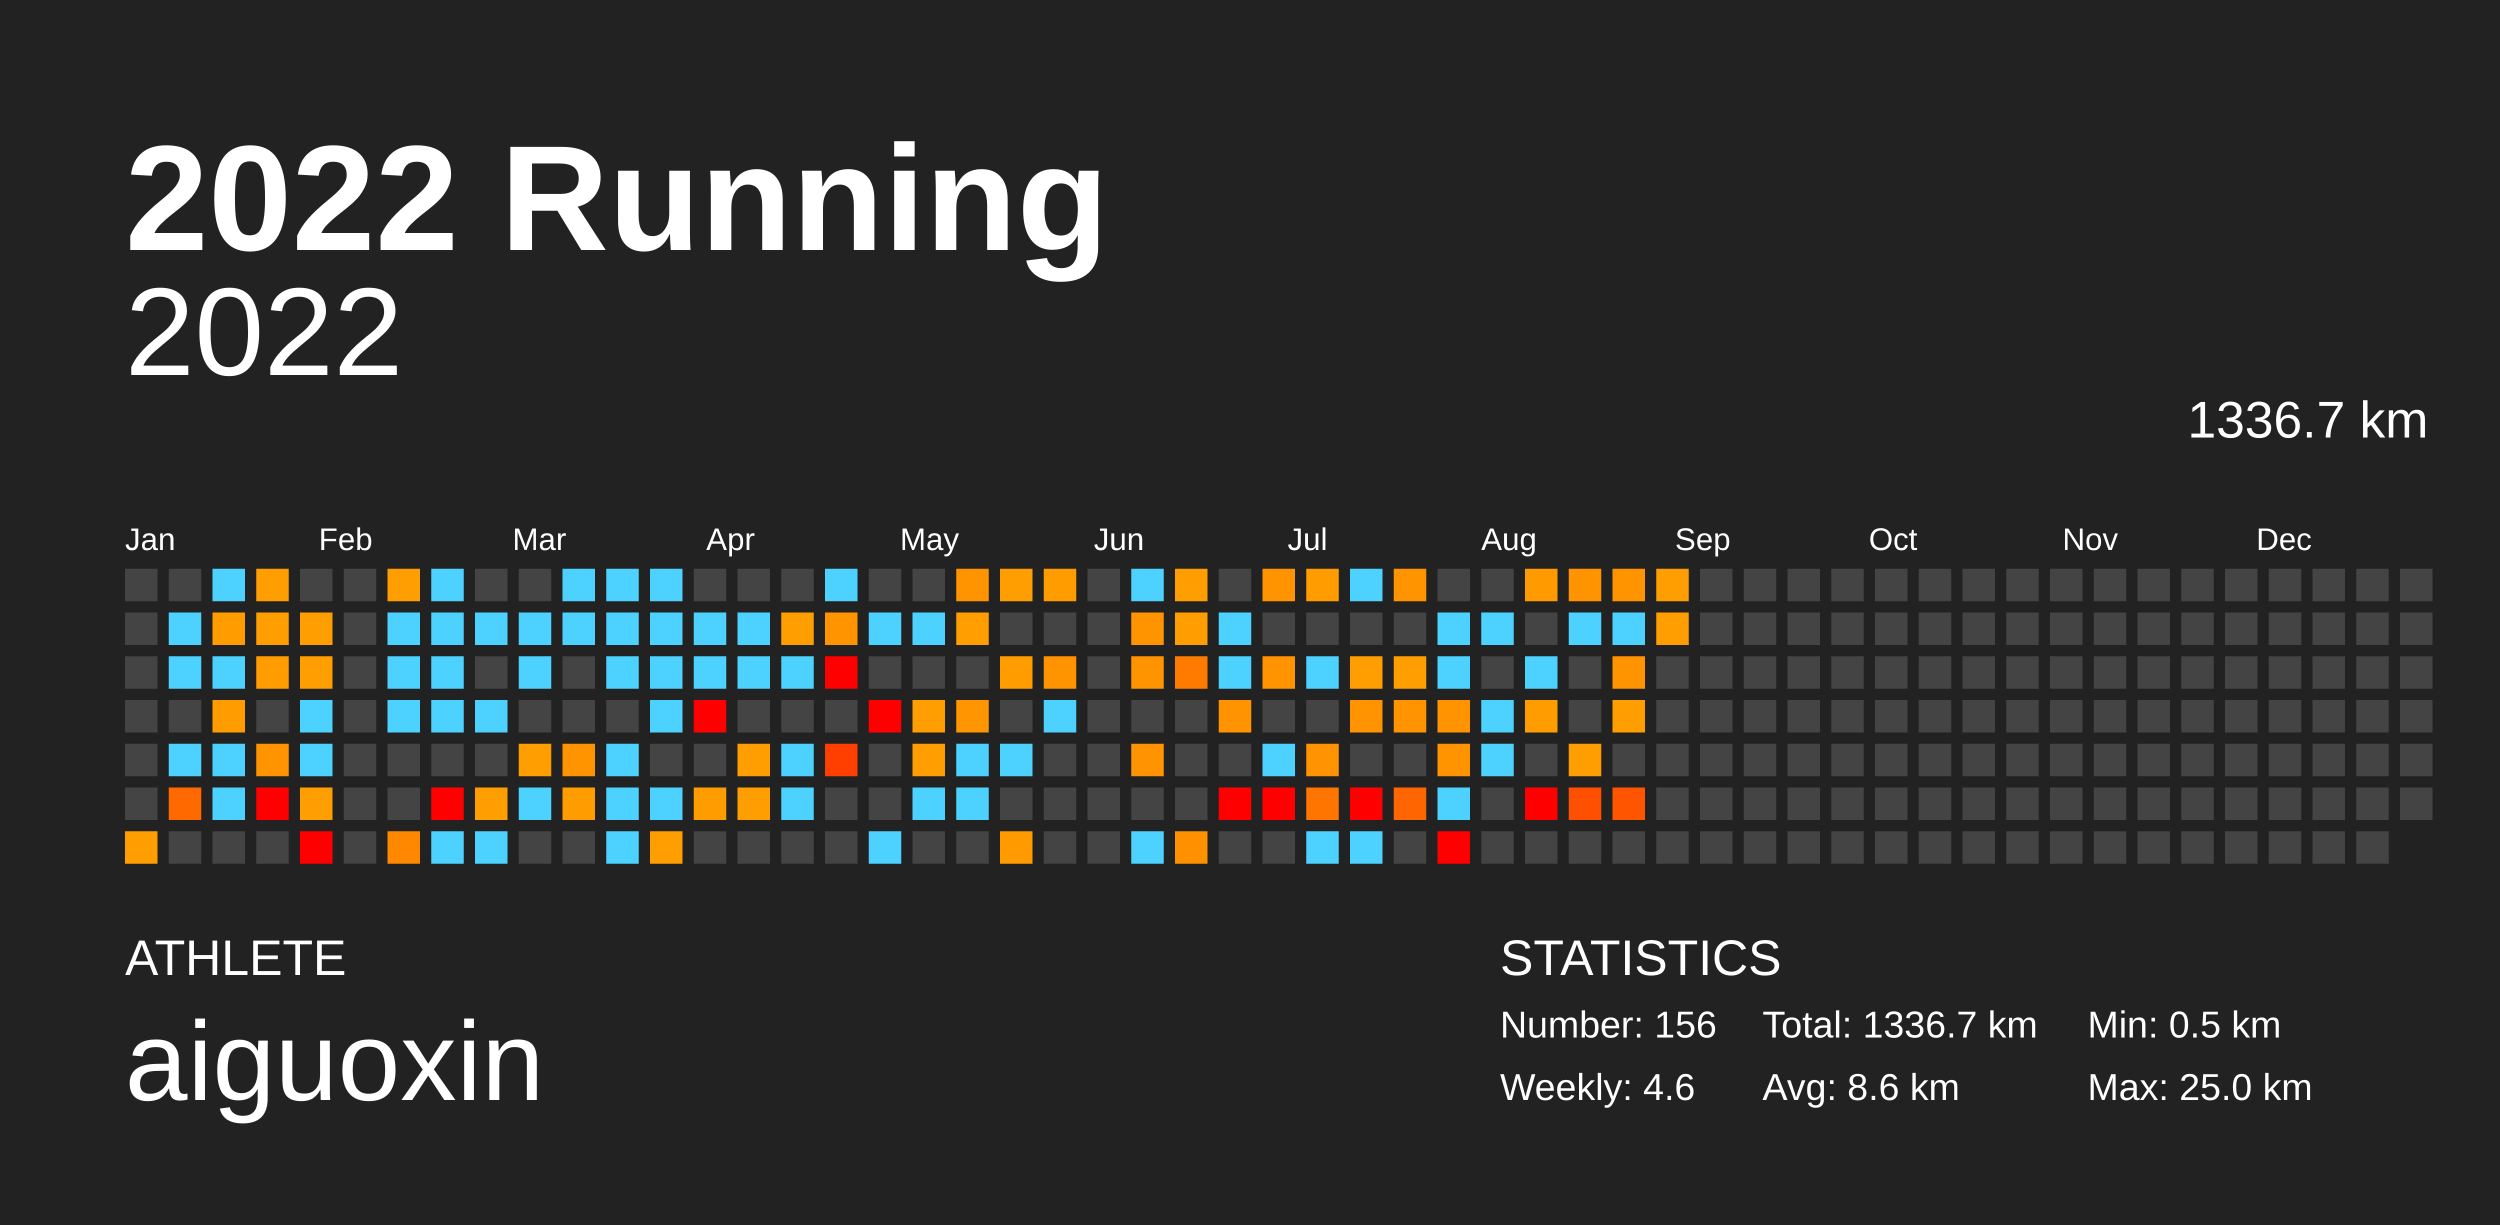
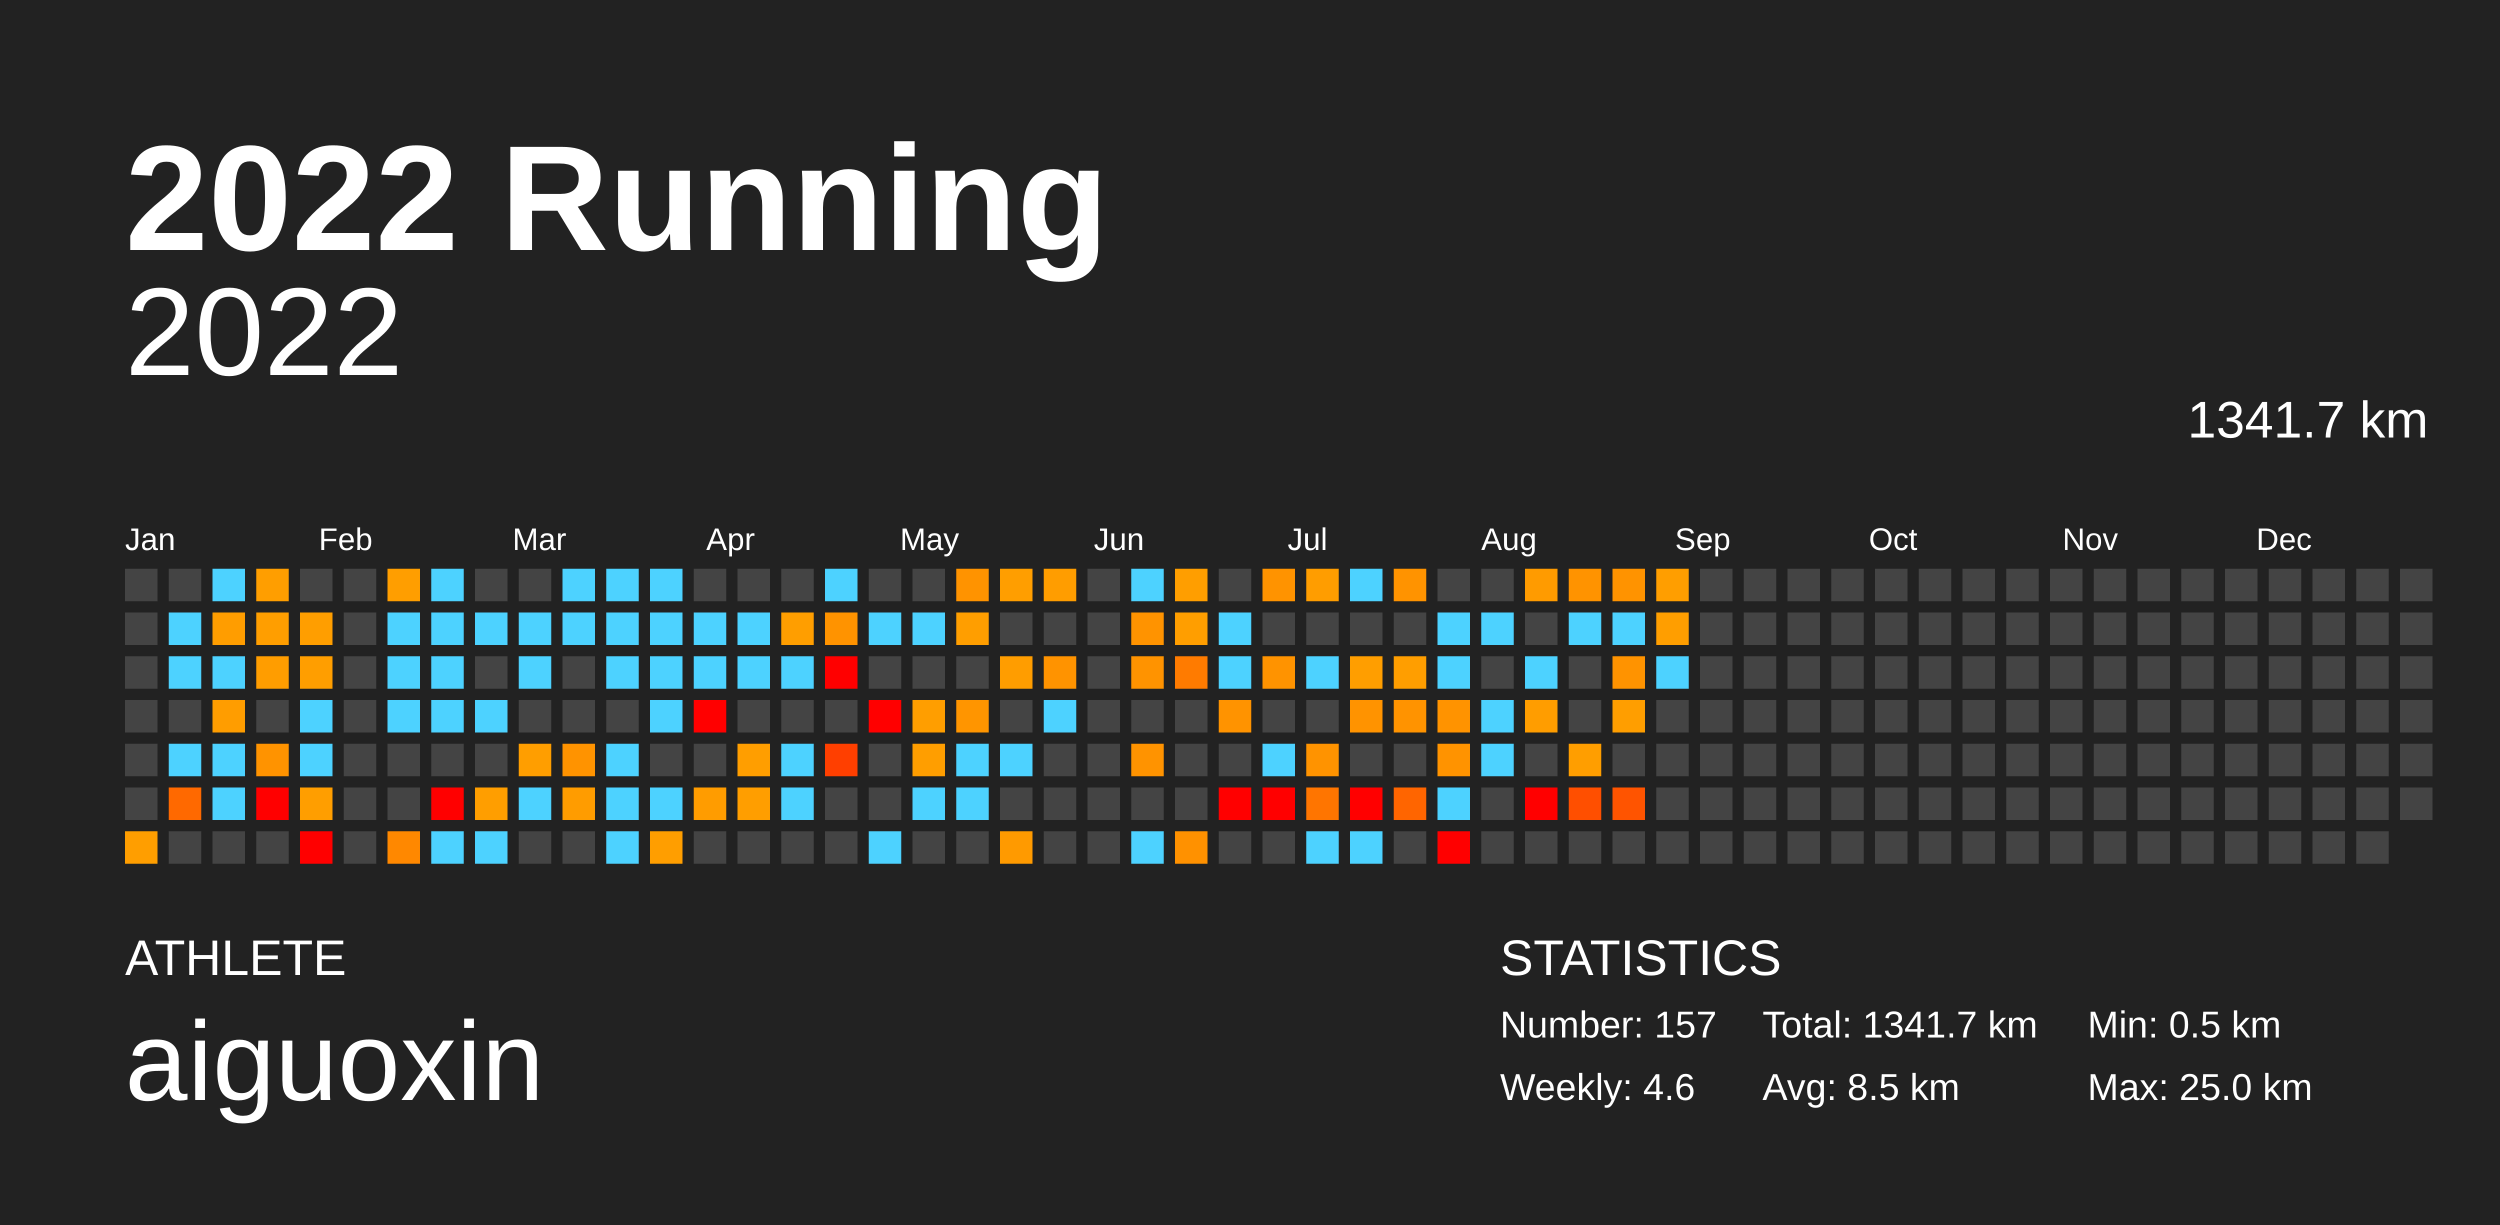
<svg xmlns="http://www.w3.org/2000/svg" baseProfile="full" height="98mm" version="1.1" viewBox="0,0,200,98" width="200mm">
  <defs />
  <rect fill="#222222" height="98" width="200" x="0" y="0" />
  <text fill="#FFFFFF" style="font-size:12px; font-family:Arial; font-weight:bold;" x="10" y="20">2022 Running</text>
  <text fill="#FFFFFF" style="font-size:4px; font-family:Arial" x="10" y="78">ATHLETE</text>
  <text fill="#FFFFFF" style="font-size:9px; font-family:Arial" x="10" y="88">aiguoxin</text>
  <text fill="#FFFFFF" style="font-size:4px; font-family:Arial" x="120" y="78">STATISTICS</text>
-   <text fill="#FFFFFF" style="font-size:3px; font-family:Arial" x="120" y="83">Number: 156</text>
+   <text fill="#FFFFFF" style="font-size:3px; font-family:Arial" x="120" y="83">Number: 157</text>
  <text fill="#FFFFFF" style="font-size:3px; font-family:Arial" x="120" y="88">Weekly: 4.6</text>
-   <text fill="#FFFFFF" style="font-size:3px; font-family:Arial" x="141" y="83">Total: 1336.7 km</text>
-   <text fill="#FFFFFF" style="font-size:3px; font-family:Arial" x="141" y="88">Avg: 8.6 km</text>
+   <text fill="#FFFFFF" style="font-size:3px; font-family:Arial" x="141" y="83">Total: 1341.7 km</text>
+   <text fill="#FFFFFF" style="font-size:3px; font-family:Arial" x="141" y="88">Avg: 8.5 km</text>
  <text fill="#FFFFFF" style="font-size:3px; font-family:Arial" x="167" y="83">Min: 0.5 km</text>
  <text fill="#FFFFFF" style="font-size:3px; font-family:Arial" x="167" y="88">Max: 25.0 km</text>
  <text alignment-baseline="hanging" fill="#FFFFFF" style="font-size:10.0px; font-family:Arial;" x="10" y="30">2022</text>
-   <text alignment-baseline="hanging" fill="#FFFFFF" style="font-size:4.125px; font-family:Arial;" x="175" y="35">1336.7 km</text>
+   <text alignment-baseline="hanging" fill="#FFFFFF" style="font-size:4.125px; font-family:Arial;" x="175" y="35">1341.7 km</text>
  <text fill="#FFFFFF" style="font-size:2.5px; font-family:Arial" x="10.0" y="44">Jan</text>
  <text fill="#FFFFFF" style="font-size:2.5px; font-family:Arial" x="25.5" y="44">Feb</text>
  <text fill="#FFFFFF" style="font-size:2.5px; font-family:Arial" x="41.0" y="44">Mar</text>
  <text fill="#FFFFFF" style="font-size:2.5px; font-family:Arial" x="56.5" y="44">Apr</text>
  <text fill="#FFFFFF" style="font-size:2.5px; font-family:Arial" x="72.0" y="44">May</text>
  <text fill="#FFFFFF" style="font-size:2.5px; font-family:Arial" x="87.5" y="44">Jun</text>
  <text fill="#FFFFFF" style="font-size:2.5px; font-family:Arial" x="103.0" y="44">Jul</text>
  <text fill="#FFFFFF" style="font-size:2.5px; font-family:Arial" x="118.5" y="44">Aug</text>
  <text fill="#FFFFFF" style="font-size:2.5px; font-family:Arial" x="134.0" y="44">Sep</text>
  <text fill="#FFFFFF" style="font-size:2.5px; font-family:Arial" x="149.5" y="44">Oct</text>
  <text fill="#FFFFFF" style="font-size:2.5px; font-family:Arial" x="165.0" y="44">Nov</text>
  <text fill="#FFFFFF" style="font-size:2.5px; font-family:Arial" x="180.5" y="44">Dec</text>
  <rect fill="#444444" height="2.6" width="2.6" x="10.0" y="45.5" />
  <rect fill="#444444" height="2.6" width="2.6" x="10.0" y="49.0" />
  <rect fill="#444444" height="2.6" width="2.6" x="10.0" y="52.5" />
  <rect fill="#444444" height="2.6" width="2.6" x="10.0" y="56.0" />
  <rect fill="#444444" height="2.6" width="2.6" x="10.0" y="59.5" />
  <rect fill="#444444" height="2.6" width="2.6" x="10.0" y="63.0" />
  <rect fill="#ff9e00" height="2.6" width="2.6" x="10.0" y="66.5" />
  <rect fill="#444444" height="2.6" width="2.6" x="13.5" y="45.5" />
  <rect fill="#4dd2ff" height="2.6" width="2.6" x="13.5" y="49.0" />
  <rect fill="#4dd2ff" height="2.6" width="2.6" x="13.5" y="52.5" />
  <rect fill="#444444" height="2.6" width="2.6" x="13.5" y="56.0" />
  <rect fill="#4dd2ff" height="2.6" width="2.6" x="13.5" y="59.5" />
  <rect fill="#ff6900" height="2.6" width="2.6" x="13.5" y="63.0" />
  <rect fill="#444444" height="2.6" width="2.6" x="13.5" y="66.5" />
  <rect fill="#4dd2ff" height="2.6" width="2.6" x="17.0" y="45.5" />
  <rect fill="#ff9d00" height="2.6" width="2.6" x="17.0" y="49.0" />
  <rect fill="#4dd2ff" height="2.6" width="2.6" x="17.0" y="52.5" />
  <rect fill="#ff9d00" height="2.6" width="2.6" x="17.0" y="56.0" />
  <rect fill="#4dd2ff" height="2.6" width="2.6" x="17.0" y="59.5" />
  <rect fill="#4dd2ff" height="2.6" width="2.6" x="17.0" y="63.0" />
  <rect fill="#444444" height="2.6" width="2.6" x="17.0" y="66.5" />
  <rect fill="#ff9e00" height="2.6" width="2.6" x="20.5" y="45.5" />
  <rect fill="#ff9e00" height="2.6" width="2.6" x="20.5" y="49.0" />
  <rect fill="#ff9d00" height="2.6" width="2.6" x="20.5" y="52.5" />
  <rect fill="#444444" height="2.6" width="2.6" x="20.5" y="56.0" />
  <rect fill="#ff9300" height="2.6" width="2.6" x="20.5" y="59.5" />
  <rect fill="red" height="2.6" width="2.6" x="20.5" y="63.0" />
  <rect fill="#444444" height="2.6" width="2.6" x="20.5" y="66.5" />
  <rect fill="#444444" height="2.6" width="2.6" x="24.0" y="45.5" />
  <rect fill="#ff9e00" height="2.6" width="2.6" x="24.0" y="49.0" />
  <rect fill="#ff9e00" height="2.6" width="2.6" x="24.0" y="52.5" />
  <rect fill="#4dd2ff" height="2.6" width="2.6" x="24.0" y="56.0" />
  <rect fill="#4dd2ff" height="2.6" width="2.6" x="24.0" y="59.5" />
  <rect fill="#ff9e00" height="2.6" width="2.6" x="24.0" y="63.0" />
  <rect fill="red" height="2.6" width="2.6" x="24.0" y="66.5" />
  <rect fill="#444444" height="2.6" width="2.6" x="27.5" y="45.5" />
  <rect fill="#444444" height="2.6" width="2.6" x="27.5" y="49.0" />
  <rect fill="#444444" height="2.6" width="2.6" x="27.5" y="52.5" />
  <rect fill="#444444" height="2.6" width="2.6" x="27.5" y="56.0" />
  <rect fill="#444444" height="2.6" width="2.6" x="27.5" y="59.5" />
  <rect fill="#444444" height="2.6" width="2.6" x="27.5" y="63.0" />
  <rect fill="#444444" height="2.6" width="2.6" x="27.5" y="66.5" />
  <rect fill="#ff9e00" height="2.6" width="2.6" x="31.0" y="45.5" />
  <rect fill="#4dd2ff" height="2.6" width="2.6" x="31.0" y="49.0" />
  <rect fill="#4dd2ff" height="2.6" width="2.6" x="31.0" y="52.5" />
  <rect fill="#4dd2ff" height="2.6" width="2.6" x="31.0" y="56.0" />
  <rect fill="#444444" height="2.6" width="2.6" x="31.0" y="59.5" />
  <rect fill="#444444" height="2.6" width="2.6" x="31.0" y="63.0" />
  <rect fill="#ff8800" height="2.6" width="2.6" x="31.0" y="66.5" />
  <rect fill="#4dd2ff" height="2.6" width="2.6" x="34.5" y="45.5" />
  <rect fill="#4dd2ff" height="2.6" width="2.6" x="34.5" y="49.0" />
  <rect fill="#4dd2ff" height="2.6" width="2.6" x="34.5" y="52.5" />
  <rect fill="#4dd2ff" height="2.6" width="2.6" x="34.5" y="56.0" />
  <rect fill="#444444" height="2.6" width="2.6" x="34.5" y="59.5" />
  <rect fill="red" height="2.6" width="2.6" x="34.5" y="63.0" />
  <rect fill="#4dd2ff" height="2.6" width="2.6" x="34.5" y="66.5" />
  <rect fill="#444444" height="2.6" width="2.6" x="38.0" y="45.5" />
  <rect fill="#4dd2ff" height="2.6" width="2.6" x="38.0" y="49.0" />
  <rect fill="#444444" height="2.6" width="2.6" x="38.0" y="52.5" />
  <rect fill="#4dd2ff" height="2.6" width="2.6" x="38.0" y="56.0" />
  <rect fill="#444444" height="2.6" width="2.6" x="38.0" y="59.5" />
  <rect fill="#ff9e00" height="2.6" width="2.6" x="38.0" y="63.0" />
  <rect fill="#4dd2ff" height="2.6" width="2.6" x="38.0" y="66.5" />
  <rect fill="#444444" height="2.6" width="2.6" x="41.5" y="45.5" />
  <rect fill="#4dd2ff" height="2.6" width="2.6" x="41.5" y="49.0" />
  <rect fill="#4dd2ff" height="2.6" width="2.6" x="41.5" y="52.5" />
  <rect fill="#444444" height="2.6" width="2.6" x="41.5" y="56.0" />
  <rect fill="#ff9e00" height="2.6" width="2.6" x="41.5" y="59.5" />
  <rect fill="#4dd2ff" height="2.6" width="2.6" x="41.5" y="63.0" />
  <rect fill="#444444" height="2.6" width="2.6" x="41.5" y="66.5" />
  <rect fill="#4dd2ff" height="2.6" width="2.6" x="45.0" y="45.5" />
  <rect fill="#4dd2ff" height="2.6" width="2.6" x="45.0" y="49.0" />
  <rect fill="#444444" height="2.6" width="2.6" x="45.0" y="52.5" />
  <rect fill="#444444" height="2.6" width="2.6" x="45.0" y="56.0" />
  <rect fill="#ff9300" height="2.6" width="2.6" x="45.0" y="59.5" />
  <rect fill="#ff9c00" height="2.6" width="2.6" x="45.0" y="63.0" />
  <rect fill="#444444" height="2.6" width="2.6" x="45.0" y="66.5" />
  <rect fill="#4dd2ff" height="2.6" width="2.6" x="48.5" y="45.5" />
  <rect fill="#4dd2ff" height="2.6" width="2.6" x="48.5" y="49.0" />
  <rect fill="#4dd2ff" height="2.6" width="2.6" x="48.5" y="52.5" />
  <rect fill="#444444" height="2.6" width="2.6" x="48.5" y="56.0" />
  <rect fill="#4dd2ff" height="2.6" width="2.6" x="48.5" y="59.5" />
  <rect fill="#4dd2ff" height="2.6" width="2.6" x="48.5" y="63.0" />
  <rect fill="#4dd2ff" height="2.6" width="2.6" x="48.5" y="66.5" />
  <rect fill="#4dd2ff" height="2.6" width="2.6" x="52.0" y="45.5" />
  <rect fill="#4dd2ff" height="2.6" width="2.6" x="52.0" y="49.0" />
  <rect fill="#4dd2ff" height="2.6" width="2.6" x="52.0" y="52.5" />
  <rect fill="#4dd2ff" height="2.6" width="2.6" x="52.0" y="56.0" />
  <rect fill="#444444" height="2.6" width="2.6" x="52.0" y="59.5" />
  <rect fill="#4dd2ff" height="2.6" width="2.6" x="52.0" y="63.0" />
  <rect fill="#ff9e00" height="2.6" width="2.6" x="52.0" y="66.5" />
  <rect fill="#444444" height="2.6" width="2.6" x="55.5" y="45.5" />
  <rect fill="#4dd2ff" height="2.6" width="2.6" x="55.5" y="49.0" />
  <rect fill="#4dd2ff" height="2.6" width="2.6" x="55.5" y="52.5" />
  <rect fill="red" height="2.6" width="2.6" x="55.5" y="56.0" />
  <rect fill="#444444" height="2.6" width="2.6" x="55.5" y="59.5" />
  <rect fill="#ff9c00" height="2.6" width="2.6" x="55.5" y="63.0" />
  <rect fill="#444444" height="2.6" width="2.6" x="55.5" y="66.5" />
  <rect fill="#444444" height="2.6" width="2.6" x="59.0" y="45.5" />
  <rect fill="#4dd2ff" height="2.6" width="2.6" x="59.0" y="49.0" />
  <rect fill="#4dd2ff" height="2.6" width="2.6" x="59.0" y="52.5" />
  <rect fill="#444444" height="2.6" width="2.6" x="59.0" y="56.0" />
  <rect fill="#ff9e00" height="2.6" width="2.6" x="59.0" y="59.5" />
  <rect fill="#ff9e00" height="2.6" width="2.6" x="59.0" y="63.0" />
  <rect fill="#444444" height="2.6" width="2.6" x="59.0" y="66.5" />
  <rect fill="#444444" height="2.6" width="2.6" x="62.5" y="45.5" />
  <rect fill="#ff9e00" height="2.6" width="2.6" x="62.5" y="49.0" />
  <rect fill="#4dd2ff" height="2.6" width="2.6" x="62.5" y="52.5" />
  <rect fill="#444444" height="2.6" width="2.6" x="62.5" y="56.0" />
  <rect fill="#4dd2ff" height="2.6" width="2.6" x="62.5" y="59.5" />
  <rect fill="#4dd2ff" height="2.6" width="2.6" x="62.5" y="63.0" />
  <rect fill="#444444" height="2.6" width="2.6" x="62.5" y="66.5" />
  <rect fill="#4dd2ff" height="2.6" width="2.6" x="66.0" y="45.5" />
  <rect fill="#ff9300" height="2.6" width="2.6" x="66.0" y="49.0" />
  <rect fill="red" height="2.6" width="2.6" x="66.0" y="52.5" />
  <rect fill="#444444" height="2.6" width="2.6" x="66.0" y="56.0" />
  <rect fill="#ff3f00" height="2.6" width="2.6" x="66.0" y="59.5" />
  <rect fill="#444444" height="2.6" width="2.6" x="66.0" y="63.0" />
  <rect fill="#444444" height="2.6" width="2.6" x="66.0" y="66.5" />
  <rect fill="#444444" height="2.6" width="2.6" x="69.5" y="45.5" />
  <rect fill="#4dd2ff" height="2.6" width="2.6" x="69.5" y="49.0" />
  <rect fill="#444444" height="2.6" width="2.6" x="69.5" y="52.5" />
  <rect fill="red" height="2.6" width="2.6" x="69.5" y="56.0" />
  <rect fill="#444444" height="2.6" width="2.6" x="69.5" y="59.5" />
  <rect fill="#444444" height="2.6" width="2.6" x="69.5" y="63.0" />
  <rect fill="#4dd2ff" height="2.6" width="2.6" x="69.5" y="66.5" />
  <rect fill="#444444" height="2.6" width="2.6" x="73.0" y="45.5" />
  <rect fill="#4dd2ff" height="2.6" width="2.6" x="73.0" y="49.0" />
  <rect fill="#444444" height="2.6" width="2.6" x="73.0" y="52.5" />
  <rect fill="#ff9e00" height="2.6" width="2.6" x="73.0" y="56.0" />
  <rect fill="#ff9e00" height="2.6" width="2.6" x="73.0" y="59.5" />
  <rect fill="#4dd2ff" height="2.6" width="2.6" x="73.0" y="63.0" />
  <rect fill="#444444" height="2.6" width="2.6" x="73.0" y="66.5" />
  <rect fill="#ff9300" height="2.6" width="2.6" x="76.5" y="45.5" />
  <rect fill="#ff9e00" height="2.6" width="2.6" x="76.5" y="49.0" />
  <rect fill="#444444" height="2.6" width="2.6" x="76.5" y="52.5" />
  <rect fill="#ff9500" height="2.6" width="2.6" x="76.5" y="56.0" />
  <rect fill="#4dd2ff" height="2.6" width="2.6" x="76.5" y="59.5" />
  <rect fill="#4dd2ff" height="2.6" width="2.6" x="76.5" y="63.0" />
  <rect fill="#444444" height="2.6" width="2.6" x="76.5" y="66.5" />
  <rect fill="#ff9e00" height="2.6" width="2.6" x="80.0" y="45.5" />
  <rect fill="#444444" height="2.6" width="2.6" x="80.0" y="49.0" />
  <rect fill="#ff9d00" height="2.6" width="2.6" x="80.0" y="52.5" />
  <rect fill="#444444" height="2.6" width="2.6" x="80.0" y="56.0" />
  <rect fill="#4dd2ff" height="2.6" width="2.6" x="80.0" y="59.5" />
  <rect fill="#444444" height="2.6" width="2.6" x="80.0" y="63.0" />
  <rect fill="#ff9a00" height="2.6" width="2.6" x="80.0" y="66.5" />
  <rect fill="#ff9d00" height="2.6" width="2.6" x="83.5" y="45.5" />
  <rect fill="#444444" height="2.6" width="2.6" x="83.5" y="49.0" />
  <rect fill="#ff9300" height="2.6" width="2.6" x="83.5" y="52.5" />
  <rect fill="#4dd2ff" height="2.6" width="2.6" x="83.5" y="56.0" />
  <rect fill="#444444" height="2.6" width="2.6" x="83.5" y="59.5" />
  <rect fill="#444444" height="2.6" width="2.6" x="83.5" y="63.0" />
  <rect fill="#444444" height="2.6" width="2.6" x="83.5" y="66.5" />
  <rect fill="#444444" height="2.6" width="2.6" x="87.0" y="45.5" />
  <rect fill="#444444" height="2.6" width="2.6" x="87.0" y="49.0" />
  <rect fill="#444444" height="2.6" width="2.6" x="87.0" y="52.5" />
  <rect fill="#444444" height="2.6" width="2.6" x="87.0" y="56.0" />
  <rect fill="#444444" height="2.6" width="2.6" x="87.0" y="59.5" />
  <rect fill="#444444" height="2.6" width="2.6" x="87.0" y="63.0" />
  <rect fill="#444444" height="2.6" width="2.6" x="87.0" y="66.5" />
  <rect fill="#4dd2ff" height="2.6" width="2.6" x="90.5" y="45.5" />
  <rect fill="#ff9300" height="2.6" width="2.6" x="90.5" y="49.0" />
  <rect fill="#ff9300" height="2.6" width="2.6" x="90.5" y="52.5" />
  <rect fill="#444444" height="2.6" width="2.6" x="90.5" y="56.0" />
  <rect fill="#ff9300" height="2.6" width="2.6" x="90.5" y="59.5" />
  <rect fill="#444444" height="2.6" width="2.6" x="90.5" y="63.0" />
  <rect fill="#4dd2ff" height="2.6" width="2.6" x="90.5" y="66.5" />
  <rect fill="#ff9e00" height="2.6" width="2.6" x="94.0" y="45.5" />
  <rect fill="#ff9e00" height="2.6" width="2.6" x="94.0" y="49.0" />
  <rect fill="#ff7b00" height="2.6" width="2.6" x="94.0" y="52.5" />
  <rect fill="#444444" height="2.6" width="2.6" x="94.0" y="56.0" />
  <rect fill="#444444" height="2.6" width="2.6" x="94.0" y="59.5" />
  <rect fill="#444444" height="2.6" width="2.6" x="94.0" y="63.0" />
  <rect fill="#ff9100" height="2.6" width="2.6" x="94.0" y="66.5" />
  <rect fill="#444444" height="2.6" width="2.6" x="97.5" y="45.5" />
  <rect fill="#4dd2ff" height="2.6" width="2.6" x="97.5" y="49.0" />
  <rect fill="#4dd2ff" height="2.6" width="2.6" x="97.5" y="52.5" />
  <rect fill="#ff9300" height="2.6" width="2.6" x="97.5" y="56.0" />
  <rect fill="#444444" height="2.6" width="2.6" x="97.5" y="59.5" />
  <rect fill="red" height="2.6" width="2.6" x="97.5" y="63.0" />
  <rect fill="#444444" height="2.6" width="2.6" x="97.5" y="66.5" />
  <rect fill="#ff9300" height="2.6" width="2.6" x="101.0" y="45.5" />
  <rect fill="#444444" height="2.6" width="2.6" x="101.0" y="49.0" />
  <rect fill="#ff9300" height="2.6" width="2.6" x="101.0" y="52.5" />
  <rect fill="#444444" height="2.6" width="2.6" x="101.0" y="56.0" />
  <rect fill="#4dd2ff" height="2.6" width="2.6" x="101.0" y="59.5" />
  <rect fill="red" height="2.6" width="2.6" x="101.0" y="63.0" />
  <rect fill="#444444" height="2.6" width="2.6" x="101.0" y="66.5" />
  <rect fill="#ff9d00" height="2.6" width="2.6" x="104.5" y="45.5" />
  <rect fill="#444444" height="2.6" width="2.6" x="104.5" y="49.0" />
  <rect fill="#4dd2ff" height="2.6" width="2.6" x="104.5" y="52.5" />
  <rect fill="#444444" height="2.6" width="2.6" x="104.5" y="56.0" />
  <rect fill="#ff9300" height="2.6" width="2.6" x="104.5" y="59.5" />
  <rect fill="#ff7500" height="2.6" width="2.6" x="104.5" y="63.0" />
  <rect fill="#4dd2ff" height="2.6" width="2.6" x="104.5" y="66.5" />
  <rect fill="#4dd2ff" height="2.6" width="2.6" x="108.0" y="45.5" />
  <rect fill="#444444" height="2.6" width="2.6" x="108.0" y="49.0" />
  <rect fill="#ff9e00" height="2.6" width="2.6" x="108.0" y="52.5" />
  <rect fill="#ff9300" height="2.6" width="2.6" x="108.0" y="56.0" />
  <rect fill="#444444" height="2.6" width="2.6" x="108.0" y="59.5" />
  <rect fill="red" height="2.6" width="2.6" x="108.0" y="63.0" />
  <rect fill="#4dd2ff" height="2.6" width="2.6" x="108.0" y="66.5" />
  <rect fill="#ff9300" height="2.6" width="2.6" x="111.5" y="45.5" />
  <rect fill="#444444" height="2.6" width="2.6" x="111.5" y="49.0" />
  <rect fill="#ff9e00" height="2.6" width="2.6" x="111.5" y="52.5" />
  <rect fill="#ff9300" height="2.6" width="2.6" x="111.5" y="56.0" />
  <rect fill="#444444" height="2.6" width="2.6" x="111.5" y="59.5" />
  <rect fill="#ff6500" height="2.6" width="2.6" x="111.5" y="63.0" />
  <rect fill="#444444" height="2.6" width="2.6" x="111.5" y="66.5" />
  <rect fill="#444444" height="2.6" width="2.6" x="115.0" y="45.5" />
  <rect fill="#4dd2ff" height="2.6" width="2.6" x="115.0" y="49.0" />
  <rect fill="#4dd2ff" height="2.6" width="2.6" x="115.0" y="52.5" />
  <rect fill="#ff9300" height="2.6" width="2.6" x="115.0" y="56.0" />
  <rect fill="#ff9300" height="2.6" width="2.6" x="115.0" y="59.5" />
  <rect fill="#4dd2ff" height="2.6" width="2.6" x="115.0" y="63.0" />
  <rect fill="red" height="2.6" width="2.6" x="115.0" y="66.5" />
  <rect fill="#444444" height="2.6" width="2.6" x="118.5" y="45.5" />
  <rect fill="#4dd2ff" height="2.6" width="2.6" x="118.5" y="49.0" />
  <rect fill="#444444" height="2.6" width="2.6" x="118.5" y="52.5" />
  <rect fill="#4dd2ff" height="2.6" width="2.6" x="118.5" y="56.0" />
  <rect fill="#4dd2ff" height="2.6" width="2.6" x="118.5" y="59.5" />
  <rect fill="#444444" height="2.6" width="2.6" x="118.5" y="63.0" />
  <rect fill="#444444" height="2.6" width="2.6" x="118.5" y="66.5" />
  <rect fill="#ff9b00" height="2.6" width="2.6" x="122.0" y="45.5" />
  <rect fill="#444444" height="2.6" width="2.6" x="122.0" y="49.0" />
  <rect fill="#4dd2ff" height="2.6" width="2.6" x="122.0" y="52.5" />
  <rect fill="#ff9d00" height="2.6" width="2.6" x="122.0" y="56.0" />
  <rect fill="#444444" height="2.6" width="2.6" x="122.0" y="59.5" />
  <rect fill="red" height="2.6" width="2.6" x="122.0" y="63.0" />
  <rect fill="#444444" height="2.6" width="2.6" x="122.0" y="66.5" />
  <rect fill="#ff9300" height="2.6" width="2.6" x="125.5" y="45.5" />
  <rect fill="#4dd2ff" height="2.6" width="2.6" x="125.5" y="49.0" />
  <rect fill="#444444" height="2.6" width="2.6" x="125.5" y="52.5" />
  <rect fill="#444444" height="2.6" width="2.6" x="125.5" y="56.0" />
  <rect fill="#ff9e00" height="2.6" width="2.6" x="125.5" y="59.5" />
  <rect fill="#ff4f00" height="2.6" width="2.6" x="125.5" y="63.0" />
  <rect fill="#444444" height="2.6" width="2.6" x="125.5" y="66.5" />
  <rect fill="#ff9300" height="2.6" width="2.6" x="129.0" y="45.5" />
  <rect fill="#4dd2ff" height="2.6" width="2.6" x="129.0" y="49.0" />
  <rect fill="#ff9300" height="2.6" width="2.6" x="129.0" y="52.5" />
  <rect fill="#ff9e00" height="2.6" width="2.6" x="129.0" y="56.0" />
  <rect fill="#444444" height="2.6" width="2.6" x="129.0" y="59.5" />
  <rect fill="#ff5400" height="2.6" width="2.6" x="129.0" y="63.0" />
  <rect fill="#444444" height="2.6" width="2.6" x="129.0" y="66.5" />
  <rect fill="#ff9e00" height="2.6" width="2.6" x="132.5" y="45.5" />
  <rect fill="#ff9e00" height="2.6" width="2.6" x="132.5" y="49.0" />
-   <rect fill="#444444" height="2.6" width="2.6" x="132.5" y="52.5" />
+   <rect fill="#4dd2ff" height="2.6" width="2.6" x="132.5" y="52.5" />
  <rect fill="#444444" height="2.6" width="2.6" x="132.5" y="56.0" />
  <rect fill="#444444" height="2.6" width="2.6" x="132.5" y="59.5" />
  <rect fill="#444444" height="2.6" width="2.6" x="132.5" y="63.0" />
  <rect fill="#444444" height="2.6" width="2.6" x="132.5" y="66.5" />
  <rect fill="#444444" height="2.6" width="2.6" x="136.0" y="45.5" />
  <rect fill="#444444" height="2.6" width="2.6" x="136.0" y="49.0" />
  <rect fill="#444444" height="2.6" width="2.6" x="136.0" y="52.5" />
  <rect fill="#444444" height="2.6" width="2.6" x="136.0" y="56.0" />
  <rect fill="#444444" height="2.6" width="2.6" x="136.0" y="59.5" />
  <rect fill="#444444" height="2.6" width="2.6" x="136.0" y="63.0" />
  <rect fill="#444444" height="2.6" width="2.6" x="136.0" y="66.5" />
  <rect fill="#444444" height="2.6" width="2.6" x="139.5" y="45.5" />
  <rect fill="#444444" height="2.6" width="2.6" x="139.5" y="49.0" />
  <rect fill="#444444" height="2.6" width="2.6" x="139.5" y="52.5" />
  <rect fill="#444444" height="2.6" width="2.6" x="139.5" y="56.0" />
  <rect fill="#444444" height="2.6" width="2.6" x="139.5" y="59.5" />
  <rect fill="#444444" height="2.6" width="2.6" x="139.5" y="63.0" />
  <rect fill="#444444" height="2.6" width="2.6" x="139.5" y="66.5" />
  <rect fill="#444444" height="2.6" width="2.6" x="143.0" y="45.5" />
  <rect fill="#444444" height="2.6" width="2.6" x="143.0" y="49.0" />
  <rect fill="#444444" height="2.6" width="2.6" x="143.0" y="52.5" />
  <rect fill="#444444" height="2.6" width="2.6" x="143.0" y="56.0" />
  <rect fill="#444444" height="2.6" width="2.6" x="143.0" y="59.5" />
  <rect fill="#444444" height="2.6" width="2.6" x="143.0" y="63.0" />
  <rect fill="#444444" height="2.6" width="2.6" x="143.0" y="66.5" />
  <rect fill="#444444" height="2.6" width="2.6" x="146.5" y="45.5" />
  <rect fill="#444444" height="2.6" width="2.6" x="146.5" y="49.0" />
  <rect fill="#444444" height="2.6" width="2.6" x="146.5" y="52.5" />
  <rect fill="#444444" height="2.6" width="2.6" x="146.5" y="56.0" />
  <rect fill="#444444" height="2.6" width="2.6" x="146.5" y="59.5" />
  <rect fill="#444444" height="2.6" width="2.6" x="146.5" y="63.0" />
  <rect fill="#444444" height="2.6" width="2.6" x="146.5" y="66.5" />
  <rect fill="#444444" height="2.6" width="2.6" x="150.0" y="45.5" />
  <rect fill="#444444" height="2.6" width="2.6" x="150.0" y="49.0" />
  <rect fill="#444444" height="2.6" width="2.6" x="150.0" y="52.5" />
  <rect fill="#444444" height="2.6" width="2.6" x="150.0" y="56.0" />
  <rect fill="#444444" height="2.6" width="2.6" x="150.0" y="59.5" />
  <rect fill="#444444" height="2.6" width="2.6" x="150.0" y="63.0" />
  <rect fill="#444444" height="2.6" width="2.6" x="150.0" y="66.5" />
  <rect fill="#444444" height="2.6" width="2.6" x="153.5" y="45.5" />
  <rect fill="#444444" height="2.6" width="2.6" x="153.5" y="49.0" />
  <rect fill="#444444" height="2.6" width="2.6" x="153.5" y="52.5" />
  <rect fill="#444444" height="2.6" width="2.6" x="153.5" y="56.0" />
  <rect fill="#444444" height="2.6" width="2.6" x="153.5" y="59.5" />
  <rect fill="#444444" height="2.6" width="2.6" x="153.5" y="63.0" />
  <rect fill="#444444" height="2.6" width="2.6" x="153.5" y="66.5" />
  <rect fill="#444444" height="2.6" width="2.6" x="157.0" y="45.5" />
  <rect fill="#444444" height="2.6" width="2.6" x="157.0" y="49.0" />
  <rect fill="#444444" height="2.6" width="2.6" x="157.0" y="52.5" />
  <rect fill="#444444" height="2.6" width="2.6" x="157.0" y="56.0" />
  <rect fill="#444444" height="2.6" width="2.6" x="157.0" y="59.5" />
  <rect fill="#444444" height="2.6" width="2.6" x="157.0" y="63.0" />
  <rect fill="#444444" height="2.6" width="2.6" x="157.0" y="66.5" />
  <rect fill="#444444" height="2.6" width="2.6" x="160.5" y="45.5" />
  <rect fill="#444444" height="2.6" width="2.6" x="160.5" y="49.0" />
  <rect fill="#444444" height="2.6" width="2.6" x="160.5" y="52.5" />
  <rect fill="#444444" height="2.6" width="2.6" x="160.5" y="56.0" />
  <rect fill="#444444" height="2.6" width="2.6" x="160.5" y="59.5" />
  <rect fill="#444444" height="2.6" width="2.6" x="160.5" y="63.0" />
  <rect fill="#444444" height="2.6" width="2.6" x="160.5" y="66.5" />
  <rect fill="#444444" height="2.6" width="2.6" x="164.0" y="45.5" />
  <rect fill="#444444" height="2.6" width="2.6" x="164.0" y="49.0" />
  <rect fill="#444444" height="2.6" width="2.6" x="164.0" y="52.5" />
  <rect fill="#444444" height="2.6" width="2.6" x="164.0" y="56.0" />
  <rect fill="#444444" height="2.6" width="2.6" x="164.0" y="59.5" />
  <rect fill="#444444" height="2.6" width="2.6" x="164.0" y="63.0" />
  <rect fill="#444444" height="2.6" width="2.6" x="164.0" y="66.5" />
  <rect fill="#444444" height="2.6" width="2.6" x="167.5" y="45.5" />
  <rect fill="#444444" height="2.6" width="2.6" x="167.5" y="49.0" />
  <rect fill="#444444" height="2.6" width="2.6" x="167.5" y="52.5" />
  <rect fill="#444444" height="2.6" width="2.6" x="167.5" y="56.0" />
  <rect fill="#444444" height="2.6" width="2.6" x="167.5" y="59.5" />
  <rect fill="#444444" height="2.6" width="2.6" x="167.5" y="63.0" />
  <rect fill="#444444" height="2.6" width="2.6" x="167.5" y="66.5" />
  <rect fill="#444444" height="2.6" width="2.6" x="171.0" y="45.5" />
  <rect fill="#444444" height="2.6" width="2.6" x="171.0" y="49.0" />
  <rect fill="#444444" height="2.6" width="2.6" x="171.0" y="52.5" />
  <rect fill="#444444" height="2.6" width="2.6" x="171.0" y="56.0" />
  <rect fill="#444444" height="2.6" width="2.6" x="171.0" y="59.5" />
  <rect fill="#444444" height="2.6" width="2.6" x="171.0" y="63.0" />
  <rect fill="#444444" height="2.6" width="2.6" x="171.0" y="66.5" />
  <rect fill="#444444" height="2.6" width="2.6" x="174.5" y="45.5" />
  <rect fill="#444444" height="2.6" width="2.6" x="174.5" y="49.0" />
  <rect fill="#444444" height="2.6" width="2.6" x="174.5" y="52.5" />
  <rect fill="#444444" height="2.6" width="2.6" x="174.5" y="56.0" />
  <rect fill="#444444" height="2.6" width="2.6" x="174.5" y="59.5" />
  <rect fill="#444444" height="2.6" width="2.6" x="174.5" y="63.0" />
  <rect fill="#444444" height="2.6" width="2.6" x="174.5" y="66.5" />
  <rect fill="#444444" height="2.6" width="2.6" x="178.0" y="45.5" />
  <rect fill="#444444" height="2.6" width="2.6" x="178.0" y="49.0" />
  <rect fill="#444444" height="2.6" width="2.6" x="178.0" y="52.5" />
  <rect fill="#444444" height="2.6" width="2.6" x="178.0" y="56.0" />
  <rect fill="#444444" height="2.6" width="2.6" x="178.0" y="59.5" />
  <rect fill="#444444" height="2.6" width="2.6" x="178.0" y="63.0" />
  <rect fill="#444444" height="2.6" width="2.6" x="178.0" y="66.5" />
  <rect fill="#444444" height="2.6" width="2.6" x="181.5" y="45.5" />
  <rect fill="#444444" height="2.6" width="2.6" x="181.5" y="49.0" />
  <rect fill="#444444" height="2.6" width="2.6" x="181.5" y="52.5" />
  <rect fill="#444444" height="2.6" width="2.6" x="181.5" y="56.0" />
  <rect fill="#444444" height="2.6" width="2.6" x="181.5" y="59.5" />
  <rect fill="#444444" height="2.6" width="2.6" x="181.5" y="63.0" />
  <rect fill="#444444" height="2.6" width="2.6" x="181.5" y="66.5" />
  <rect fill="#444444" height="2.6" width="2.6" x="185.0" y="45.5" />
  <rect fill="#444444" height="2.6" width="2.6" x="185.0" y="49.0" />
  <rect fill="#444444" height="2.6" width="2.6" x="185.0" y="52.5" />
  <rect fill="#444444" height="2.6" width="2.6" x="185.0" y="56.0" />
  <rect fill="#444444" height="2.6" width="2.6" x="185.0" y="59.5" />
  <rect fill="#444444" height="2.6" width="2.6" x="185.0" y="63.0" />
  <rect fill="#444444" height="2.6" width="2.6" x="185.0" y="66.5" />
  <rect fill="#444444" height="2.6" width="2.6" x="188.5" y="45.5" />
  <rect fill="#444444" height="2.6" width="2.6" x="188.5" y="49.0" />
  <rect fill="#444444" height="2.6" width="2.6" x="188.5" y="52.5" />
  <rect fill="#444444" height="2.6" width="2.6" x="188.5" y="56.0" />
  <rect fill="#444444" height="2.6" width="2.6" x="188.5" y="59.5" />
  <rect fill="#444444" height="2.6" width="2.6" x="188.5" y="63.0" />
  <rect fill="#444444" height="2.6" width="2.6" x="188.5" y="66.5" />
  <rect fill="#444444" height="2.6" width="2.6" x="192.0" y="45.5" />
  <rect fill="#444444" height="2.6" width="2.6" x="192.0" y="49.0" />
  <rect fill="#444444" height="2.6" width="2.6" x="192.0" y="52.5" />
  <rect fill="#444444" height="2.6" width="2.6" x="192.0" y="56.0" />
  <rect fill="#444444" height="2.6" width="2.6" x="192.0" y="59.5" />
  <rect fill="#444444" height="2.6" width="2.6" x="192.0" y="63.0" />
</svg>
